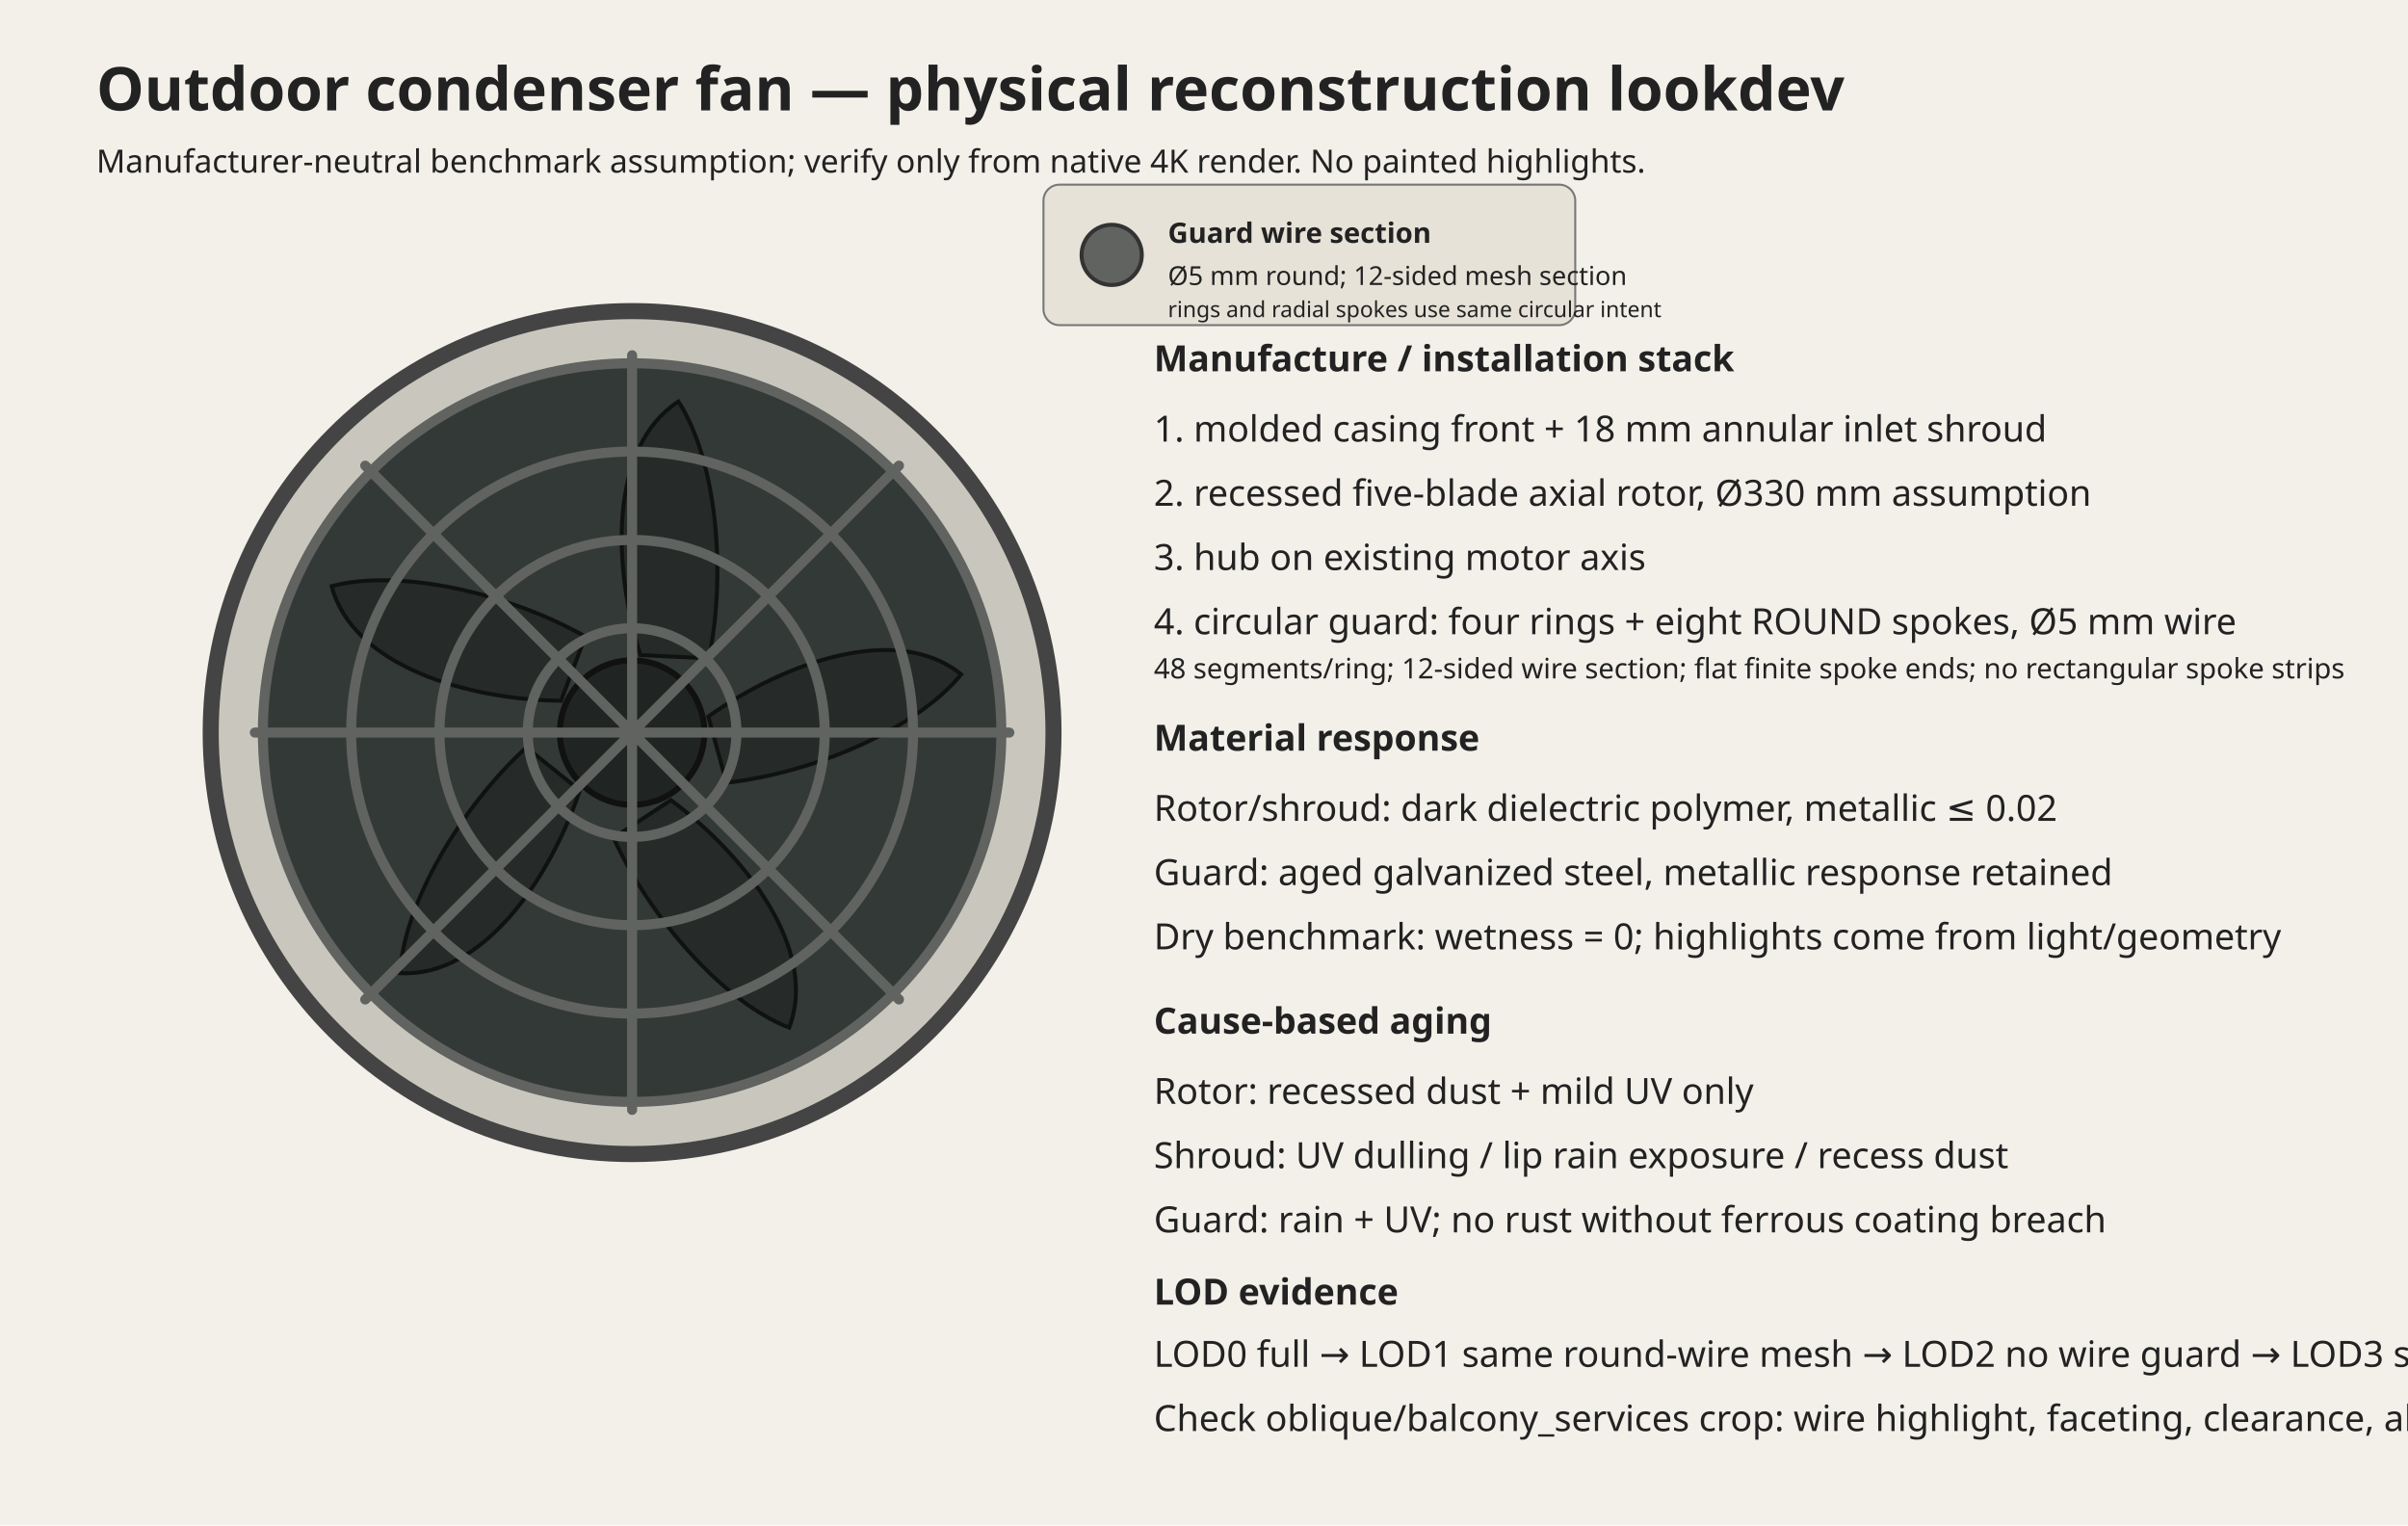
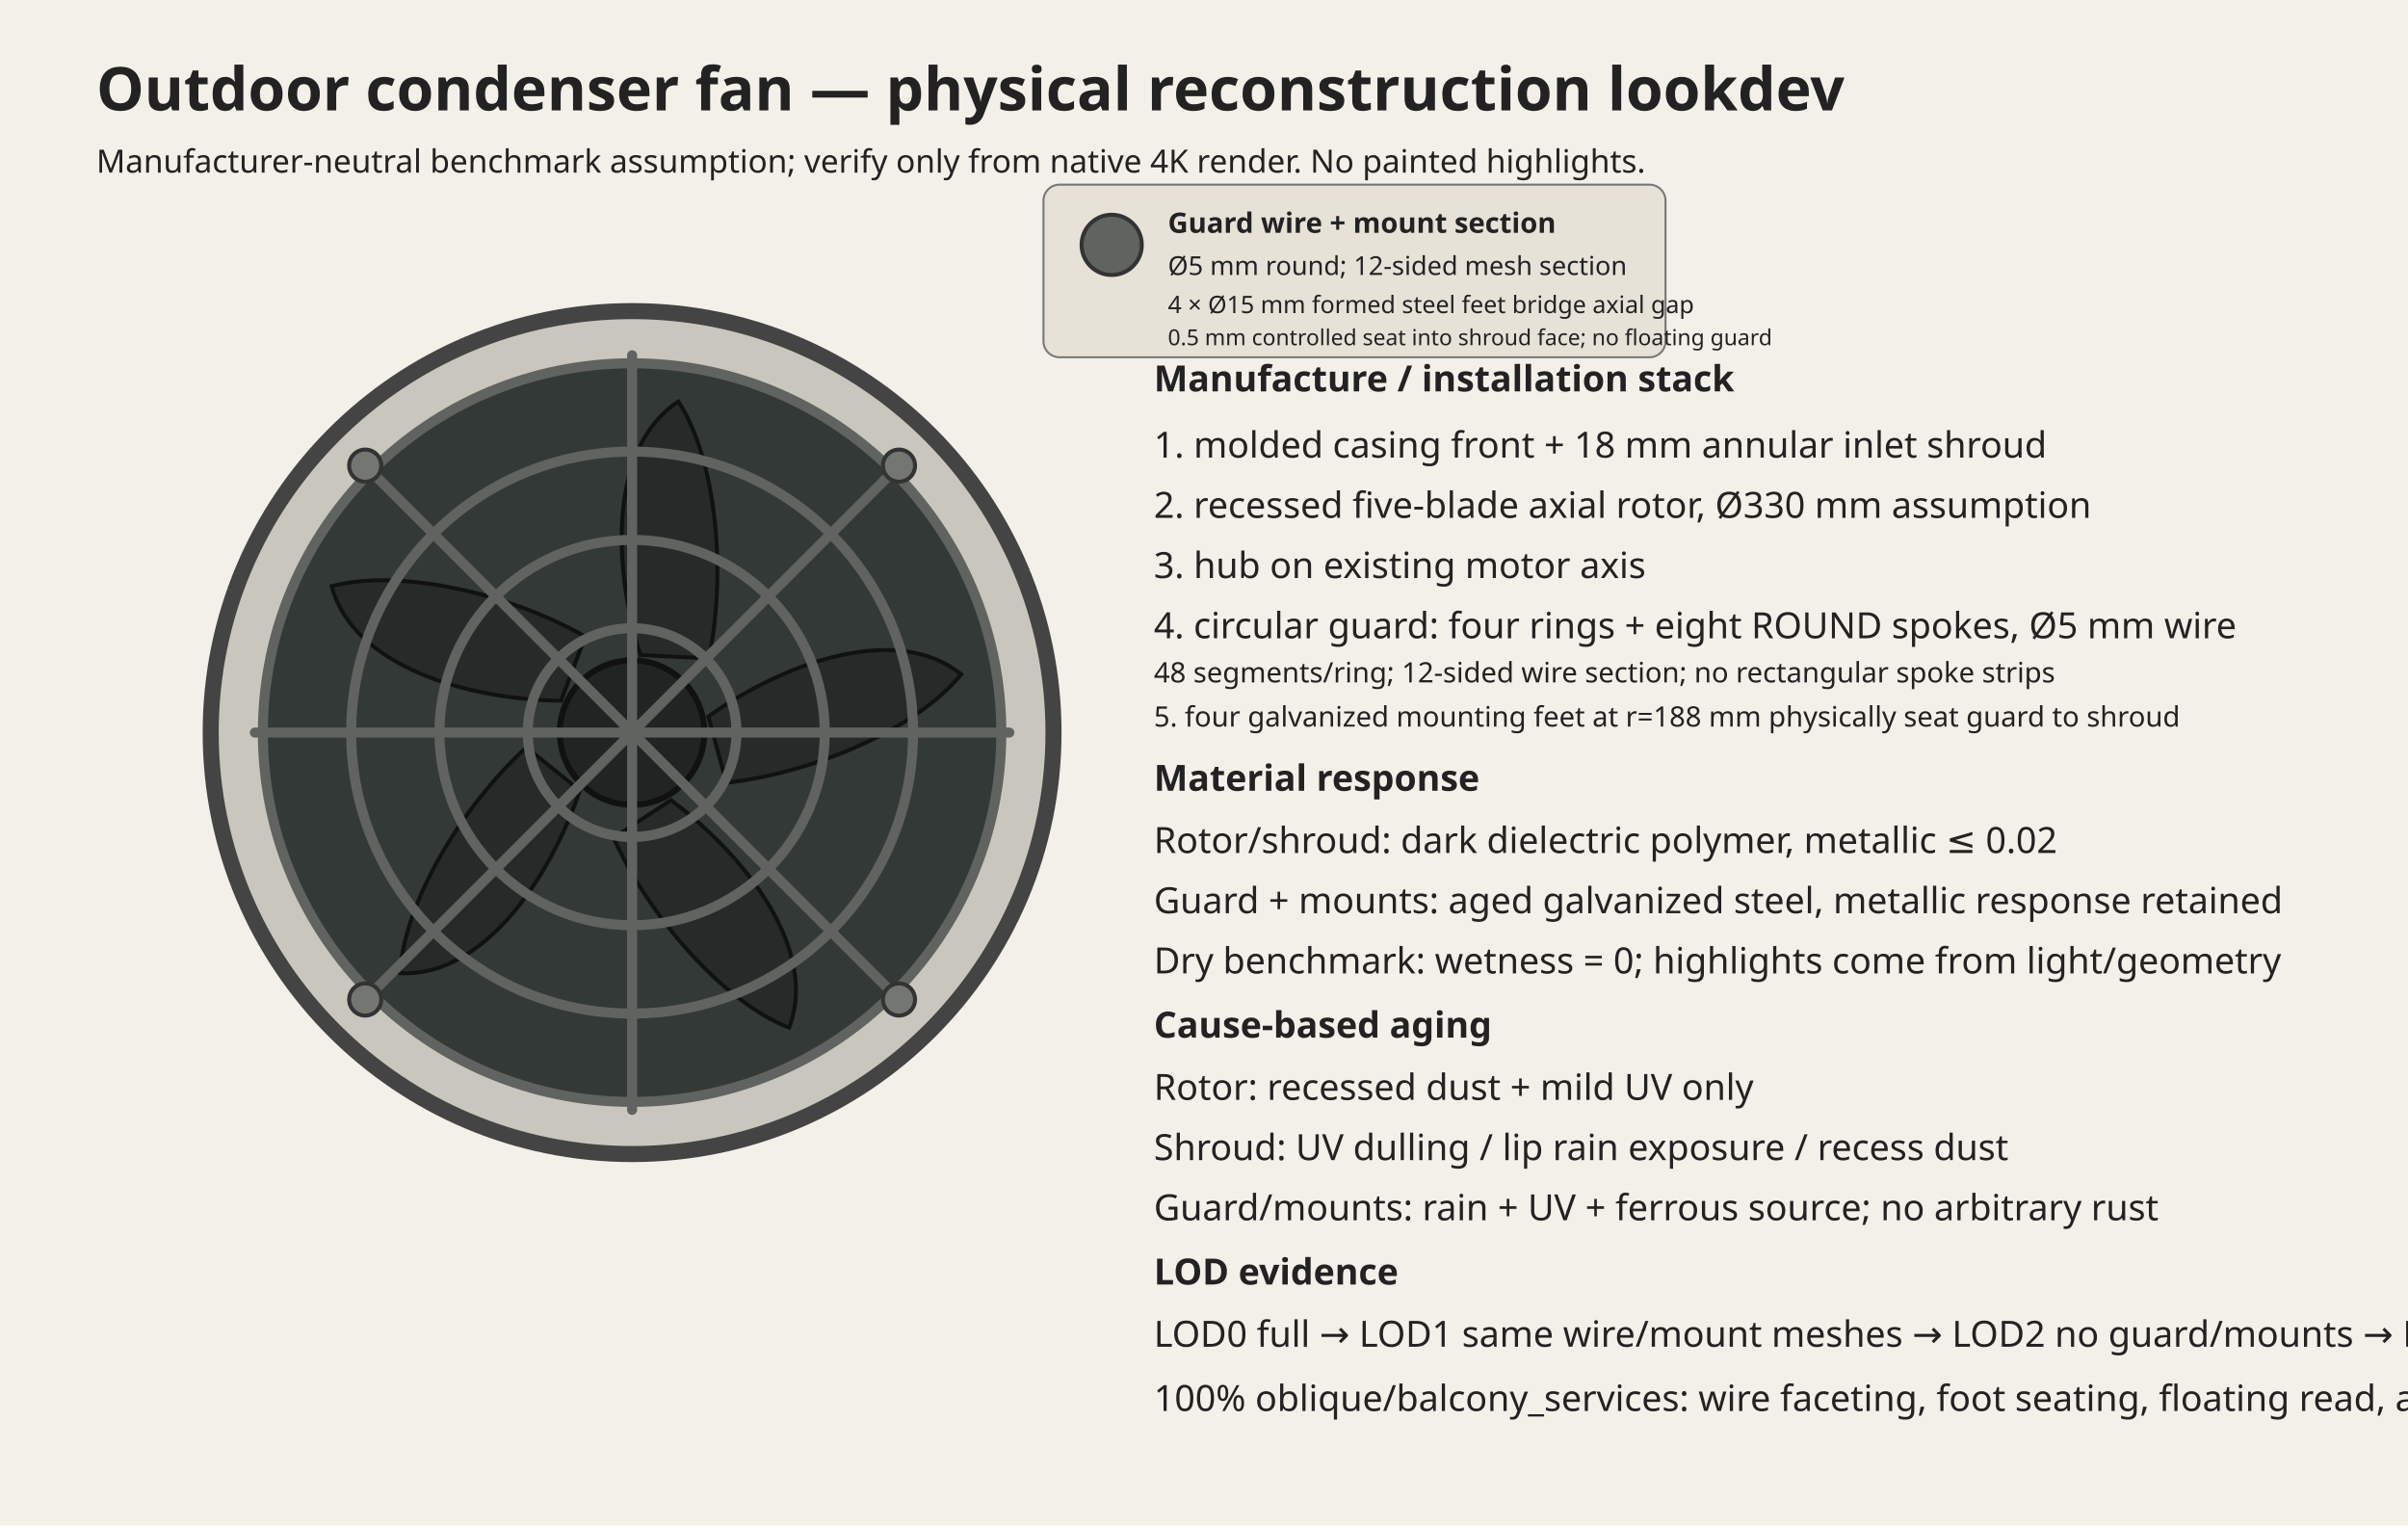
<svg xmlns="http://www.w3.org/2000/svg" width="1200" height="760" viewBox="0 0 1200 760">
  <rect width="1200" height="760" fill="#f2f0e9" />
  <g font-family="sans-serif" fill="#222">
    <text x="48" y="55" font-size="30" font-weight="700">Outdoor condenser fan — physical reconstruction lookdev</text>
    <text x="48" y="86" font-size="16">Manufacturer-neutral benchmark assumption; verify only from native 4K render. No painted highlights.</text>
  </g>
  <g transform="translate(315 365)">
    <circle r="210" fill="#c9c7bd" stroke="#444" stroke-width="8" />
    <circle r="184" fill="#333936" stroke="#555" stroke-width="4" />
    <g fill="#262b29" stroke="#101211" stroke-width="2">
      <path d="M 38,-8 C 76,-35 132,-55 164,-29 C 142,-2 91,20 47,25 Z" />
      <path d="M 38,-8 C 76,-35 132,-55 164,-29 C 142,-2 91,20 47,25 Z" transform="rotate(72)" />
      <path d="M 38,-8 C 76,-35 132,-55 164,-29 C 142,-2 91,20 47,25 Z" transform="rotate(144)" />
      <path d="M 38,-8 C 76,-35 132,-55 164,-29 C 142,-2 91,20 47,25 Z" transform="rotate(216)" />
      <path d="M 38,-8 C 76,-35 132,-55 164,-29 C 142,-2 91,20 47,25 Z" transform="rotate(288)" />
    </g>
    <circle r="36" fill="#202422" stroke="#111" stroke-width="3" />
    <g fill="none" stroke="#60635f" stroke-width="5" stroke-linecap="round" stroke-linejoin="round">
      <circle r="52" />
      <circle r="96" />
      <circle r="140" />
      <circle r="184" />
      <path d="M0,-188V188 M-188,0H188 M-133,-133L133,133 M133,-133L-133,133" />
    </g>
+     <g fill="#737671" stroke="#333" stroke-width="2">
+       <circle cx="133" cy="133" r="8" />
+       <circle cx="-133" cy="133" r="8" />
+       <circle cx="-133" cy="-133" r="8" />
+       <circle cx="133" cy="-133" r="8" />
+     </g>
  </g>
  <g transform="translate(520 92)" font-family="sans-serif" fill="#222">
-     <rect x="0" y="0" width="265" height="70" rx="8" fill="#e6e2d8" stroke="#777" />
-     <circle cx="34" cy="35" r="15" fill="#60635f" stroke="#333" stroke-width="2" />
-     <text x="62" y="29" font-size="14" font-weight="700">Guard wire section</text>
-     <text x="62" y="50" font-size="13">Ø5 mm round; 12-sided mesh section</text>
-     <text x="62" y="66" font-size="11">rings and radial spokes use same circular intent</text>
+     <rect x="0" y="0" width="310" height="86" rx="8" fill="#e6e2d8" stroke="#777" />
+     <circle cx="34" cy="30" r="15" fill="#60635f" stroke="#333" stroke-width="2" />
+     <text x="62" y="24" font-size="14" font-weight="700">Guard wire + mount section</text>
+     <text x="62" y="45" font-size="13">Ø5 mm round; 12-sided mesh section</text>
+     <text x="62" y="64" font-size="12">4 × Ø15 mm formed steel feet bridge axial gap</text>
+     <text x="62" y="80" font-size="11">0.5 mm controlled seat into shroud face; no floating guard</text>
  </g>
  <g font-family="sans-serif" fill="#222" font-size="18">
-     <text x="575" y="185" font-weight="700">Manufacture / installation stack</text>
-     <text x="575" y="220">1. molded casing front + 18 mm annular inlet shroud</text>
-     <text x="575" y="252">2. recessed five-blade axial rotor, Ø330 mm assumption</text>
-     <text x="575" y="284">3. hub on existing motor axis</text>
-     <text x="575" y="316">4. circular guard: four rings + eight ROUND spokes, Ø5 mm wire</text>
-     <text x="575" y="338" font-size="14">   48 segments/ring; 12-sided wire section; flat finite spoke ends; no rectangular spoke strips</text>
-     <text x="575" y="374" font-weight="700">Material response</text>
-     <text x="575" y="409">Rotor/shroud: dark dielectric polymer, metallic ≤ 0.02</text>
-     <text x="575" y="441">Guard: aged galvanized steel, metallic response retained</text>
-     <text x="575" y="473">Dry benchmark: wetness = 0; highlights come from light/geometry</text>
-     <text x="575" y="515" font-weight="700">Cause-based aging</text>
-     <text x="575" y="550">Rotor: recessed dust + mild UV only</text>
-     <text x="575" y="582">Shroud: UV dulling / lip rain exposure / recess dust</text>
-     <text x="575" y="614">Guard: rain + UV; no rust without ferrous coating breach</text>
-     <text x="575" y="650" font-weight="700">LOD evidence</text>
-     <text x="575" y="681">LOD0 full → LOD1 same round-wire mesh → LOD2 no wire guard → LOD3 shroud silhouette</text>
-     <text x="575" y="713">Check oblique/balcony_services crop: wire highlight, faceting, clearance, aliasing, repetition and LOD disappearance.</text>
+     <text x="575" y="195" font-weight="700">Manufacture / installation stack</text>
+     <text x="575" y="228">1. molded casing front + 18 mm annular inlet shroud</text>
+     <text x="575" y="258">2. recessed five-blade axial rotor, Ø330 mm assumption</text>
+     <text x="575" y="288">3. hub on existing motor axis</text>
+     <text x="575" y="318">4. circular guard: four rings + eight ROUND spokes, Ø5 mm wire</text>
+     <text x="575" y="340" font-size="14">   48 segments/ring; 12-sided wire section; no rectangular spoke strips</text>
+     <text x="575" y="362" font-size="14">5. four galvanized mounting feet at r=188 mm physically seat guard to shroud</text>
+     <text x="575" y="394" font-weight="700">Material response</text>
+     <text x="575" y="425">Rotor/shroud: dark dielectric polymer, metallic ≤ 0.02</text>
+     <text x="575" y="455">Guard + mounts: aged galvanized steel, metallic response retained</text>
+     <text x="575" y="485">Dry benchmark: wetness = 0; highlights come from light/geometry</text>
+     <text x="575" y="517" font-weight="700">Cause-based aging</text>
+     <text x="575" y="548">Rotor: recessed dust + mild UV only</text>
+     <text x="575" y="578">Shroud: UV dulling / lip rain exposure / recess dust</text>
+     <text x="575" y="608">Guard/mounts: rain + UV + ferrous source; no arbitrary rust</text>
+     <text x="575" y="640" font-weight="700">LOD evidence</text>
+     <text x="575" y="671">LOD0 full → LOD1 same wire/mount meshes → LOD2 no guard/mounts → LOD3 shroud</text>
+     <text x="575" y="703">100% oblique/balcony_services: wire faceting, foot seating, floating read, aliasing, repetition, LOD pop.</text>
  </g>
</svg>
